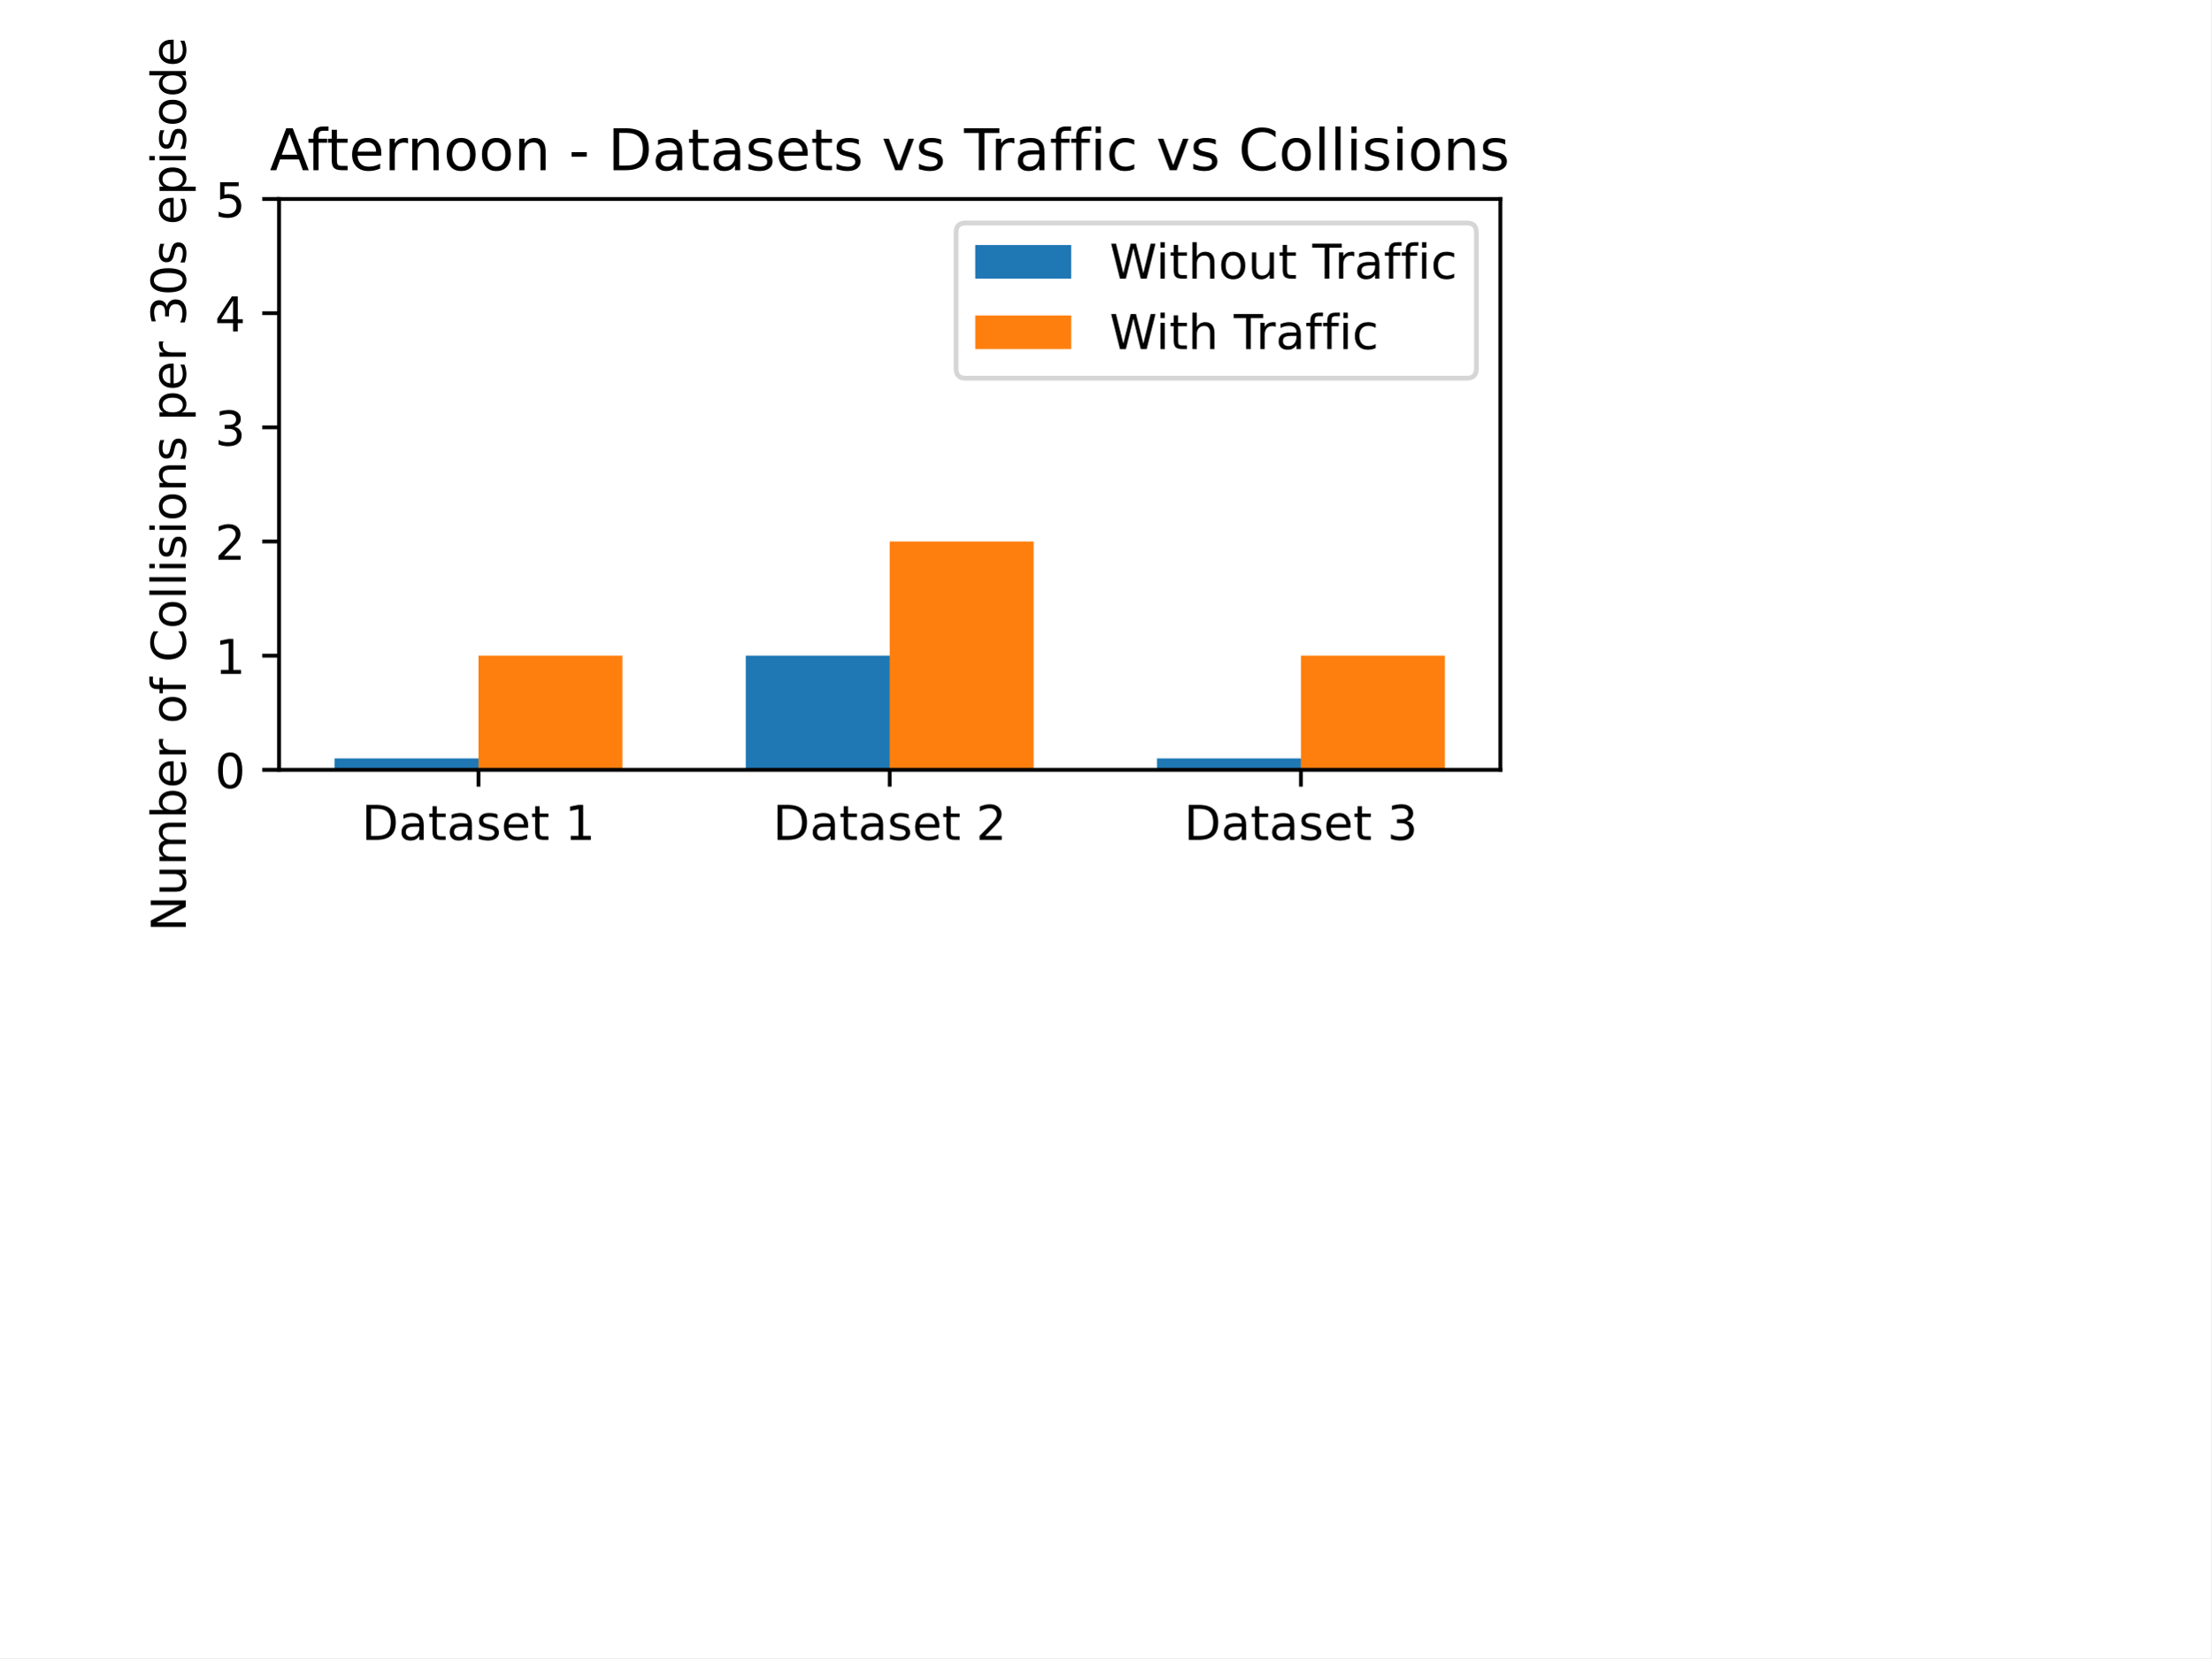
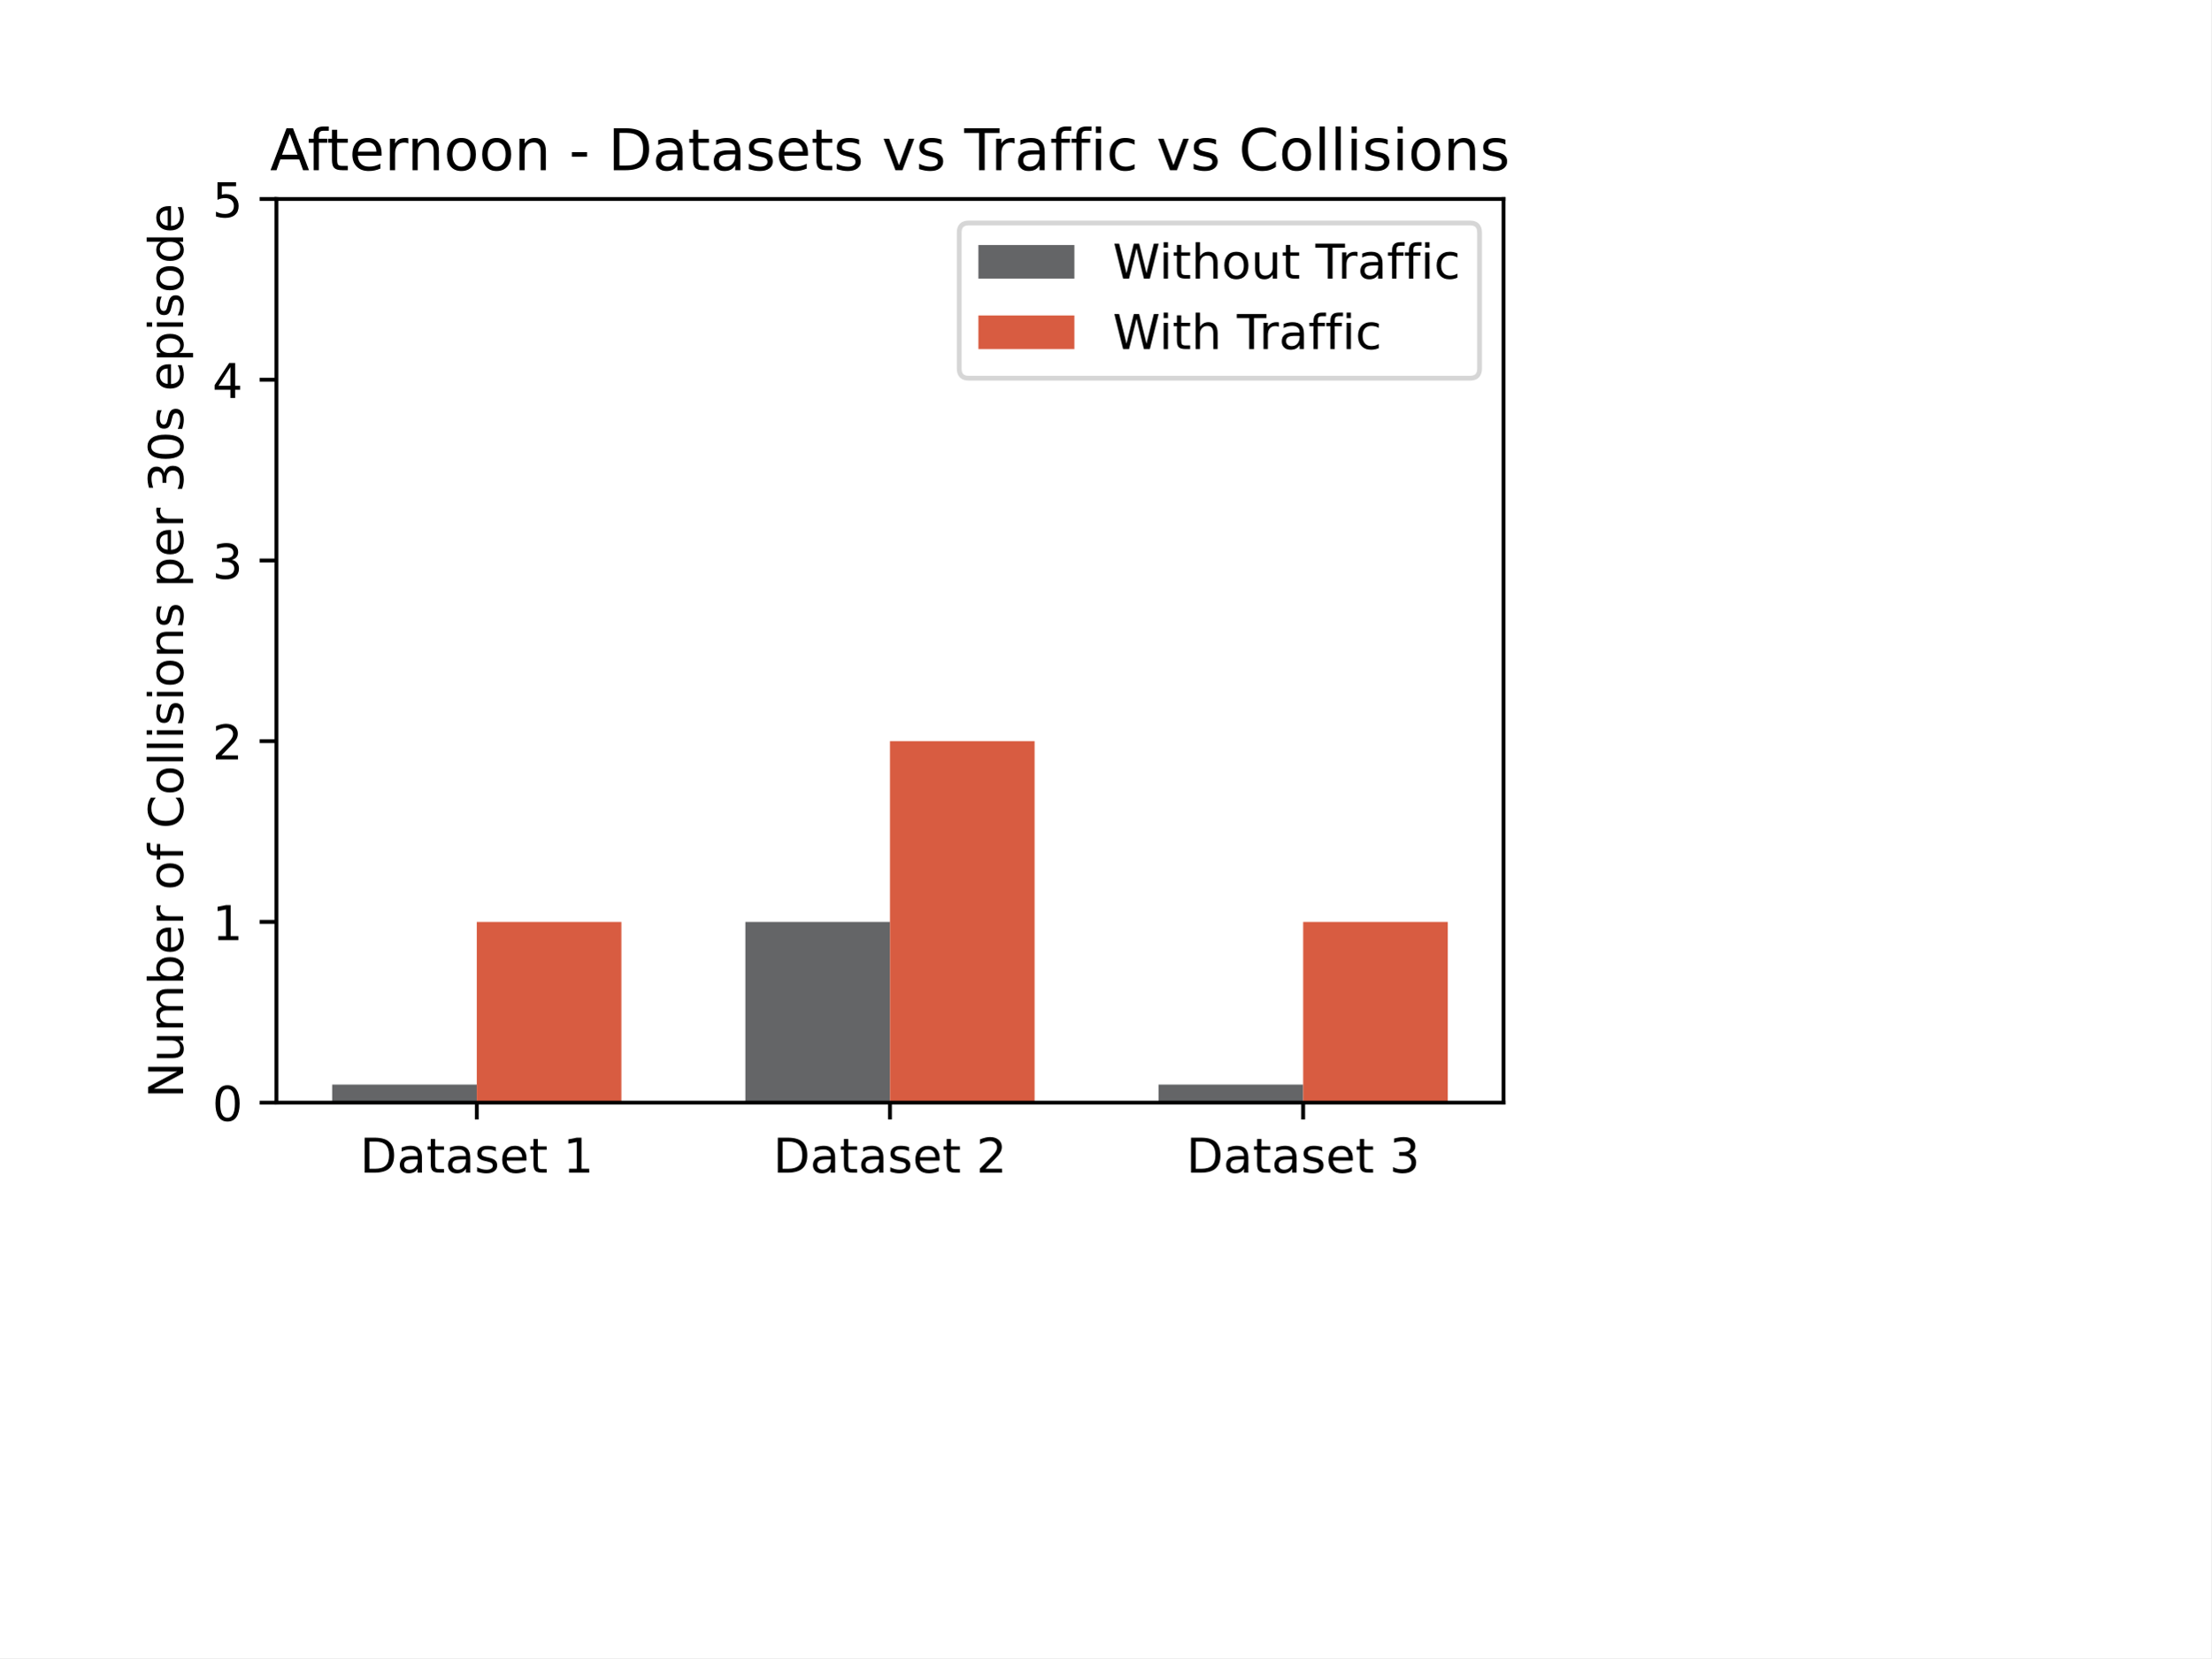
<svg xmlns="http://www.w3.org/2000/svg" xmlns:xlink="http://www.w3.org/1999/xlink" height="345.6pt" version="1.1" viewBox="0 0 460.8 345.6" width="460.8pt">
  <defs>
    <style type="text/css">
*{stroke-linecap:butt;stroke-linejoin:round;}
  </style>
  </defs>
  <g id="figure_1">
    <g id="patch_1">
      <path d="M 0 345.6  L 460.8 345.6  L 460.8 0  L 0 0  z " style="fill:#ffffff;" />
    </g>
    <g id="axes_1">
      <g id="patch_2">
-         <path d="M 58.149 160.457  L 312.686 160.457  L 312.686 41.472  L 58.149 41.472  z " style="fill:#ffffff;" />
+         <path d="M 57.6 229.824  L 313.344 229.824  L 313.344 41.472  L 57.6 41.472  z " style="fill:#ffffff;" />
      </g>
      <g id="patch_3">
-         <path clip-path="url(#p484c22f075)" d="M 69.718 160.457  L 99.714 160.457  L 99.714 158.077  L 69.718 158.077  z " style="fill:#1f77b4;" />
+         <path clip-path="url(#p18a39c33ed)" d="M 69.225 229.824  L 99.363 229.824  L 99.363 226.057  L 69.225 226.057  z " style="fill:#646567;" />
      </g>
      <g id="patch_4">
-         <path clip-path="url(#p484c22f075)" d="M 155.421 160.457  L 185.417 160.457  L 185.417 136.66  L 155.421 136.66  z " style="fill:#1f77b4;" />
+         <path clip-path="url(#p18a39c33ed)" d="M 155.334 229.824  L 185.472 229.824  L 185.472 192.154  L 155.334 192.154  z " style="fill:#646567;" />
      </g>
      <g id="patch_5">
-         <path clip-path="url(#p484c22f075)" d="M 241.124 160.457  L 271.12 160.457  L 271.12 158.077  L 241.124 158.077  z " style="fill:#1f77b4;" />
+         <path clip-path="url(#p18a39c33ed)" d="M 241.443 229.824  L 271.581 229.824  L 271.581 226.057  L 241.443 226.057  z " style="fill:#646567;" />
      </g>
      <g id="patch_6">
-         <path clip-path="url(#p484c22f075)" d="M 99.714 160.457  L 129.71 160.457  L 129.71 136.66  L 99.714 136.66  z " style="fill:#ff7f0e;" />
+         <path clip-path="url(#p18a39c33ed)" d="M 99.363 229.824  L 129.501 229.824  L 129.501 192.154  L 99.363 192.154  z " style="fill:#d85c41;" />
      </g>
      <g id="patch_7">
-         <path clip-path="url(#p484c22f075)" d="M 185.417 160.457  L 215.413 160.457  L 215.413 112.863  L 185.417 112.863  z " style="fill:#ff7f0e;" />
+         <path clip-path="url(#p18a39c33ed)" d="M 185.472 229.824  L 215.61 229.824  L 215.61 154.483  L 185.472 154.483  z " style="fill:#d85c41;" />
      </g>
      <g id="patch_8">
-         <path clip-path="url(#p484c22f075)" d="M 271.12 160.457  L 301.116 160.457  L 301.116 136.66  L 271.12 136.66  z " style="fill:#ff7f0e;" />
+         <path clip-path="url(#p18a39c33ed)" d="M 271.581 229.824  L 301.719 229.824  L 301.719 192.154  L 271.581 192.154  z " style="fill:#d85c41;" />
      </g>
      <g id="matplotlib.axis_1">
        <g id="xtick_1">
          <g id="line2d_1">
            <defs>
-               <path d="M 0 0  L 0 3.5  " id="md830dcfd66" style="stroke:#000000;stroke-width:0.8;" />
-             </defs>
-             <g>
-               <use style="stroke:#000000;stroke-width:0.8;" x="99.714" xlink:href="#md830dcfd66" y="160.457" />
+               <path d="M 0 0  L 0 3.5  " id="ma747440c29" style="stroke:#000000;stroke-width:0.8;" />
+             </defs>
+             <g>
+               <use style="stroke:#000000;stroke-width:0.8;" x="99.363" xlink:href="#ma747440c29" y="229.824" />
            </g>
          </g>
          <g id="text_1">
            <defs>
              <path d="M 19.672 64.797  L 19.672 8.109  L 31.594 8.109  Q 46.688 8.109 53.688 14.938  Q 60.688 21.781 60.688 36.531  Q 60.688 51.172 53.688 57.984  Q 46.688 64.797 31.594 64.797  z M 9.812 72.906  L 30.078 72.906  Q 51.266 72.906 61.172 64.094  Q 71.094 55.281 71.094 36.531  Q 71.094 17.672 61.125 8.828  Q 51.172 0 30.078 0  L 9.812 0  z " id="DejaVuSans-68" />
              <path d="M 34.281 27.484  Q 23.391 27.484 19.188 25  Q 14.984 22.516 14.984 16.5  Q 14.984 11.719 18.141 8.906  Q 21.297 6.109 26.703 6.109  Q 34.188 6.109 38.703 11.406  Q 43.219 16.703 43.219 25.484  L 43.219 27.484  z M 52.203 31.203  L 52.203 0  L 43.219 0  L 43.219 8.297  Q 40.141 3.328 35.547 0.953  Q 30.953 -1.422 24.312 -1.422  Q 15.922 -1.422 10.953 3.297  Q 6 8.016 6 15.922  Q 6 25.141 12.172 29.828  Q 18.359 34.516 30.609 34.516  L 43.219 34.516  L 43.219 35.406  Q 43.219 41.609 39.141 45  Q 35.062 48.391 27.688 48.391  Q 23 48.391 18.547 47.266  Q 14.109 46.141 10.016 43.891  L 10.016 52.203  Q 14.938 54.109 19.578 55.047  Q 24.219 56 28.609 56  Q 40.484 56 46.344 49.844  Q 52.203 43.703 52.203 31.203  z " id="DejaVuSans-97" />
              <path d="M 18.312 70.219  L 18.312 54.688  L 36.812 54.688  L 36.812 47.703  L 18.312 47.703  L 18.312 18.016  Q 18.312 11.328 20.141 9.422  Q 21.969 7.516 27.594 7.516  L 36.812 7.516  L 36.812 0  L 27.594 0  Q 17.188 0 13.234 3.875  Q 9.281 7.766 9.281 18.016  L 9.281 47.703  L 2.688 47.703  L 2.688 54.688  L 9.281 54.688  L 9.281 70.219  z " id="DejaVuSans-116" />
              <path d="M 44.281 53.078  L 44.281 44.578  Q 40.484 46.531 36.375 47.5  Q 32.281 48.484 27.875 48.484  Q 21.188 48.484 17.844 46.438  Q 14.5 44.391 14.5 40.281  Q 14.5 37.156 16.891 35.375  Q 19.281 33.594 26.516 31.984  L 29.594 31.297  Q 39.156 29.25 43.188 25.516  Q 47.219 21.781 47.219 15.094  Q 47.219 7.469 41.188 3.016  Q 35.156 -1.422 24.609 -1.422  Q 20.219 -1.422 15.453 -0.562  Q 10.688 0.297 5.422 2  L 5.422 11.281  Q 10.406 8.688 15.234 7.391  Q 20.062 6.109 24.812 6.109  Q 31.156 6.109 34.562 8.281  Q 37.984 10.453 37.984 14.406  Q 37.984 18.062 35.516 20.016  Q 33.062 21.969 24.703 23.781  L 21.578 24.516  Q 13.234 26.266 9.516 29.906  Q 5.812 33.547 5.812 39.891  Q 5.812 47.609 11.281 51.797  Q 16.75 56 26.812 56  Q 31.781 56 36.172 55.266  Q 40.578 54.547 44.281 53.078  z " id="DejaVuSans-115" />
              <path d="M 56.203 29.594  L 56.203 25.203  L 14.891 25.203  Q 15.484 15.922 20.484 11.062  Q 25.484 6.203 34.422 6.203  Q 39.594 6.203 44.453 7.469  Q 49.312 8.734 54.109 11.281  L 54.109 2.781  Q 49.266 0.734 44.188 -0.344  Q 39.109 -1.422 33.891 -1.422  Q 20.797 -1.422 13.156 6.188  Q 5.516 13.812 5.516 26.812  Q 5.516 40.234 12.766 48.109  Q 20.016 56 32.328 56  Q 43.359 56 49.781 48.891  Q 56.203 41.797 56.203 29.594  z M 47.219 32.234  Q 47.125 39.594 43.094 43.984  Q 39.062 48.391 32.422 48.391  Q 24.906 48.391 20.391 44.141  Q 15.875 39.891 15.188 32.172  z " id="DejaVuSans-101" />
              <path id="DejaVuSans-32" />
              <path d="M 12.406 8.297  L 28.516 8.297  L 28.516 63.922  L 10.984 60.406  L 10.984 69.391  L 28.422 72.906  L 38.281 72.906  L 38.281 8.297  L 54.391 8.297  L 54.391 0  L 12.406 0  z " id="DejaVuSans-49" />
            </defs>
-             <g transform="translate(75.3644 175.0556)scale(0.1 -0.1)">
+             <g transform="translate(75.01291 244.4224)scale(0.1 -0.1)">
              <use xlink:href="#DejaVuSans-68" />
              <use x="77.002" xlink:href="#DejaVuSans-97" />
              <use x="138.281" xlink:href="#DejaVuSans-116" />
              <use x="177.49" xlink:href="#DejaVuSans-97" />
              <use x="238.77" xlink:href="#DejaVuSans-115" />
              <use x="290.869" xlink:href="#DejaVuSans-101" />
              <use x="352.393" xlink:href="#DejaVuSans-116" />
              <use x="391.602" xlink:href="#DejaVuSans-32" />
              <use x="423.389" xlink:href="#DejaVuSans-49" />
            </g>
          </g>
        </g>
        <g id="xtick_2">
          <g id="line2d_2">
            <g>
-               <use style="stroke:#000000;stroke-width:0.8;" x="185.417" xlink:href="#md830dcfd66" y="160.457" />
+               <use style="stroke:#000000;stroke-width:0.8;" x="185.472" xlink:href="#ma747440c29" y="229.824" />
            </g>
          </g>
          <g id="text_2">
            <defs>
              <path d="M 19.188 8.297  L 53.609 8.297  L 53.609 0  L 7.328 0  L 7.328 8.297  Q 12.938 14.109 22.625 23.891  Q 32.328 33.688 34.812 36.531  Q 39.547 41.844 41.422 45.531  Q 43.312 49.219 43.312 52.781  Q 43.312 58.594 39.234 62.25  Q 35.156 65.922 28.609 65.922  Q 23.969 65.922 18.812 64.312  Q 13.672 62.703 7.812 59.422  L 7.812 69.391  Q 13.766 71.781 18.938 73  Q 24.125 74.219 28.422 74.219  Q 39.75 74.219 46.484 68.547  Q 53.219 62.891 53.219 53.422  Q 53.219 48.922 51.531 44.891  Q 49.859 40.875 45.406 35.406  Q 44.188 33.984 37.641 27.219  Q 31.109 20.453 19.188 8.297  z " id="DejaVuSans-50" />
            </defs>
-             <g transform="translate(161.0671 175.0556)scale(0.1 -0.1)">
+             <g transform="translate(161.122 244.4224)scale(0.1 -0.1)">
              <use xlink:href="#DejaVuSans-68" />
              <use x="77.002" xlink:href="#DejaVuSans-97" />
              <use x="138.281" xlink:href="#DejaVuSans-116" />
              <use x="177.49" xlink:href="#DejaVuSans-97" />
              <use x="238.77" xlink:href="#DejaVuSans-115" />
              <use x="290.869" xlink:href="#DejaVuSans-101" />
              <use x="352.393" xlink:href="#DejaVuSans-116" />
              <use x="391.602" xlink:href="#DejaVuSans-32" />
              <use x="423.389" xlink:href="#DejaVuSans-50" />
            </g>
          </g>
        </g>
        <g id="xtick_3">
          <g id="line2d_3">
            <g>
-               <use style="stroke:#000000;stroke-width:0.8;" x="271.12" xlink:href="#md830dcfd66" y="160.457" />
+               <use style="stroke:#000000;stroke-width:0.8;" x="271.581" xlink:href="#ma747440c29" y="229.824" />
            </g>
          </g>
          <g id="text_3">
            <defs>
              <path d="M 40.578 39.312  Q 47.656 37.797 51.625 33  Q 55.609 28.219 55.609 21.188  Q 55.609 10.406 48.188 4.484  Q 40.766 -1.422 27.094 -1.422  Q 22.516 -1.422 17.656 -0.516  Q 12.797 0.391 7.625 2.203  L 7.625 11.719  Q 11.719 9.328 16.594 8.109  Q 21.484 6.891 26.812 6.891  Q 36.078 6.891 40.938 10.547  Q 45.797 14.203 45.797 21.188  Q 45.797 27.641 41.281 31.266  Q 36.766 34.906 28.719 34.906  L 20.219 34.906  L 20.219 43.016  L 29.109 43.016  Q 36.375 43.016 40.234 45.922  Q 44.094 48.828 44.094 54.297  Q 44.094 59.906 40.109 62.906  Q 36.141 65.922 28.719 65.922  Q 24.656 65.922 20.016 65.031  Q 15.375 64.156 9.812 62.312  L 9.812 71.094  Q 15.438 72.656 20.344 73.438  Q 25.25 74.219 29.594 74.219  Q 40.828 74.219 47.359 69.109  Q 53.906 64.016 53.906 55.328  Q 53.906 49.266 50.438 45.094  Q 46.969 40.922 40.578 39.312  z " id="DejaVuSans-51" />
            </defs>
-             <g transform="translate(246.7699 175.0556)scale(0.1 -0.1)">
+             <g transform="translate(247.2311 244.4224)scale(0.1 -0.1)">
              <use xlink:href="#DejaVuSans-68" />
              <use x="77.002" xlink:href="#DejaVuSans-97" />
              <use x="138.281" xlink:href="#DejaVuSans-116" />
              <use x="177.49" xlink:href="#DejaVuSans-97" />
              <use x="238.77" xlink:href="#DejaVuSans-115" />
              <use x="290.869" xlink:href="#DejaVuSans-101" />
              <use x="352.393" xlink:href="#DejaVuSans-116" />
              <use x="391.602" xlink:href="#DejaVuSans-32" />
              <use x="423.389" xlink:href="#DejaVuSans-51" />
            </g>
          </g>
        </g>
      </g>
      <g id="matplotlib.axis_2">
        <g id="ytick_1">
          <g id="line2d_4">
            <defs>
-               <path d="M 0 0  L -3.5 0  " id="mee7a40b514" style="stroke:#000000;stroke-width:0.8;" />
-             </defs>
-             <g>
-               <use style="stroke:#000000;stroke-width:0.8;" x="58.149" xlink:href="#mee7a40b514" y="160.457" />
+               <path d="M 0 0  L -3.5 0  " id="mdde07f1027" style="stroke:#000000;stroke-width:0.8;" />
+             </defs>
+             <g>
+               <use style="stroke:#000000;stroke-width:0.8;" x="57.6" xlink:href="#mdde07f1027" y="229.824" />
            </g>
          </g>
          <g id="text_4">
            <defs>
              <path d="M 31.781 66.406  Q 24.172 66.406 20.328 58.906  Q 16.5 51.422 16.5 36.375  Q 16.5 21.391 20.328 13.891  Q 24.172 6.391 31.781 6.391  Q 39.453 6.391 43.281 13.891  Q 47.125 21.391 47.125 36.375  Q 47.125 51.422 43.281 58.906  Q 39.453 66.406 31.781 66.406  z M 31.781 74.219  Q 44.047 74.219 50.516 64.516  Q 56.984 54.828 56.984 36.375  Q 56.984 17.969 50.516 8.266  Q 44.047 -1.422 31.781 -1.422  Q 19.531 -1.422 13.062 8.266  Q 6.594 17.969 6.594 36.375  Q 6.594 54.828 13.062 64.516  Q 19.531 74.219 31.781 74.219  z " id="DejaVuSans-48" />
            </defs>
-             <g transform="translate(44.78607 164.2564)scale(0.1 -0.1)">
+             <g transform="translate(44.2375 233.6232)scale(0.1 -0.1)">
              <use xlink:href="#DejaVuSans-48" />
            </g>
          </g>
        </g>
        <g id="ytick_2">
          <g id="line2d_5">
            <g>
-               <use style="stroke:#000000;stroke-width:0.8;" x="58.149" xlink:href="#mee7a40b514" y="136.66" />
+               <use style="stroke:#000000;stroke-width:0.8;" x="57.6" xlink:href="#mdde07f1027" y="192.154" />
            </g>
          </g>
          <g id="text_5">
-             <g transform="translate(44.78607 140.4593)scale(0.1 -0.1)">
+             <g transform="translate(44.2375 195.9528)scale(0.1 -0.1)">
              <use xlink:href="#DejaVuSans-49" />
            </g>
          </g>
        </g>
        <g id="ytick_3">
          <g id="line2d_6">
            <g>
-               <use style="stroke:#000000;stroke-width:0.8;" x="58.149" xlink:href="#mee7a40b514" y="112.863" />
+               <use style="stroke:#000000;stroke-width:0.8;" x="57.6" xlink:href="#mdde07f1027" y="154.483" />
            </g>
          </g>
          <g id="text_6">
-             <g transform="translate(44.78607 116.6623)scale(0.1 -0.1)">
+             <g transform="translate(44.2375 158.2824)scale(0.1 -0.1)">
              <use xlink:href="#DejaVuSans-50" />
            </g>
          </g>
        </g>
        <g id="ytick_4">
          <g id="line2d_7">
            <g>
-               <use style="stroke:#000000;stroke-width:0.8;" x="58.149" xlink:href="#mee7a40b514" y="89.066" />
+               <use style="stroke:#000000;stroke-width:0.8;" x="57.6" xlink:href="#mdde07f1027" y="116.813" />
            </g>
          </g>
          <g id="text_7">
-             <g transform="translate(44.78607 92.86528)scale(0.1 -0.1)">
+             <g transform="translate(44.2375 120.612)scale(0.1 -0.1)">
              <use xlink:href="#DejaVuSans-51" />
            </g>
          </g>
        </g>
        <g id="ytick_5">
          <g id="line2d_8">
            <g>
-               <use style="stroke:#000000;stroke-width:0.8;" x="58.149" xlink:href="#mee7a40b514" y="65.269" />
+               <use style="stroke:#000000;stroke-width:0.8;" x="57.6" xlink:href="#mdde07f1027" y="79.142" />
            </g>
          </g>
          <g id="text_8">
            <defs>
              <path d="M 37.797 64.312  L 12.891 25.391  L 37.797 25.391  z M 35.203 72.906  L 47.609 72.906  L 47.609 25.391  L 58.016 25.391  L 58.016 17.188  L 47.609 17.188  L 47.609 0  L 37.797 0  L 37.797 17.188  L 4.891 17.188  L 4.891 26.703  z " id="DejaVuSans-52" />
            </defs>
-             <g transform="translate(44.78607 69.06825)scale(0.1 -0.1)">
+             <g transform="translate(44.2375 82.94162)scale(0.1 -0.1)">
              <use xlink:href="#DejaVuSans-52" />
            </g>
          </g>
        </g>
        <g id="ytick_6">
          <g id="line2d_9">
            <g>
-               <use style="stroke:#000000;stroke-width:0.8;" x="58.149" xlink:href="#mee7a40b514" y="41.472" />
+               <use style="stroke:#000000;stroke-width:0.8;" x="57.6" xlink:href="#mdde07f1027" y="41.472" />
            </g>
          </g>
          <g id="text_9">
            <defs>
              <path d="M 10.797 72.906  L 49.516 72.906  L 49.516 64.594  L 19.828 64.594  L 19.828 46.734  Q 21.969 47.469 24.109 47.828  Q 26.266 48.188 28.422 48.188  Q 40.625 48.188 47.75 41.5  Q 54.891 34.812 54.891 23.391  Q 54.891 11.625 47.562 5.094  Q 40.234 -1.422 26.906 -1.422  Q 22.312 -1.422 17.547 -0.641  Q 12.797 0.141 7.719 1.703  L 7.719 11.625  Q 12.109 9.234 16.797 8.062  Q 21.484 6.891 26.703 6.891  Q 35.156 6.891 40.078 11.328  Q 45.016 15.766 45.016 23.391  Q 45.016 31 40.078 35.438  Q 35.156 39.891 26.703 39.891  Q 22.75 39.891 18.812 39.016  Q 14.891 38.141 10.797 36.281  z " id="DejaVuSans-53" />
            </defs>
-             <g transform="translate(44.78607 45.27122)scale(0.1 -0.1)">
+             <g transform="translate(44.2375 45.27122)scale(0.1 -0.1)">
              <use xlink:href="#DejaVuSans-53" />
            </g>
          </g>
        </g>
        <g id="text_10">
          <defs>
            <path d="M 9.812 72.906  L 23.094 72.906  L 55.422 11.922  L 55.422 72.906  L 64.984 72.906  L 64.984 0  L 51.703 0  L 19.391 60.984  L 19.391 0  L 9.812 0  z " id="DejaVuSans-78" />
            <path d="M 8.5 21.578  L 8.5 54.688  L 17.484 54.688  L 17.484 21.922  Q 17.484 14.156 20.5 10.266  Q 23.531 6.391 29.594 6.391  Q 36.859 6.391 41.078 11.031  Q 45.312 15.672 45.312 23.688  L 45.312 54.688  L 54.297 54.688  L 54.297 0  L 45.312 0  L 45.312 8.406  Q 42.047 3.422 37.719 1  Q 33.406 -1.422 27.688 -1.422  Q 18.266 -1.422 13.375 4.438  Q 8.5 10.297 8.5 21.578  z M 31.109 56  z " id="DejaVuSans-117" />
            <path d="M 52 44.188  Q 55.375 50.25 60.062 53.125  Q 64.75 56 71.094 56  Q 79.641 56 84.281 50.016  Q 88.922 44.047 88.922 33.016  L 88.922 0  L 79.891 0  L 79.891 32.719  Q 79.891 40.578 77.094 44.375  Q 74.312 48.188 68.609 48.188  Q 61.625 48.188 57.562 43.547  Q 53.516 38.922 53.516 30.906  L 53.516 0  L 44.484 0  L 44.484 32.719  Q 44.484 40.625 41.703 44.406  Q 38.922 48.188 33.109 48.188  Q 26.219 48.188 22.156 43.531  Q 18.109 38.875 18.109 30.906  L 18.109 0  L 9.078 0  L 9.078 54.688  L 18.109 54.688  L 18.109 46.188  Q 21.188 51.219 25.484 53.609  Q 29.781 56 35.688 56  Q 41.656 56 45.828 52.969  Q 50 49.953 52 44.188  z " id="DejaVuSans-109" />
            <path d="M 48.688 27.297  Q 48.688 37.203 44.609 42.844  Q 40.531 48.484 33.406 48.484  Q 26.266 48.484 22.188 42.844  Q 18.109 37.203 18.109 27.297  Q 18.109 17.391 22.188 11.75  Q 26.266 6.109 33.406 6.109  Q 40.531 6.109 44.609 11.75  Q 48.688 17.391 48.688 27.297  z M 18.109 46.391  Q 20.953 51.266 25.266 53.625  Q 29.594 56 35.594 56  Q 45.562 56 51.781 48.094  Q 58.016 40.188 58.016 27.297  Q 58.016 14.406 51.781 6.484  Q 45.562 -1.422 35.594 -1.422  Q 29.594 -1.422 25.266 0.953  Q 20.953 3.328 18.109 8.203  L 18.109 0  L 9.078 0  L 9.078 75.984  L 18.109 75.984  z " id="DejaVuSans-98" />
            <path d="M 41.109 46.297  Q 39.594 47.172 37.812 47.578  Q 36.031 48 33.891 48  Q 26.266 48 22.188 43.047  Q 18.109 38.094 18.109 28.812  L 18.109 0  L 9.078 0  L 9.078 54.688  L 18.109 54.688  L 18.109 46.188  Q 20.953 51.172 25.484 53.578  Q 30.031 56 36.531 56  Q 37.453 56 38.578 55.875  Q 39.703 55.766 41.062 55.516  z " id="DejaVuSans-114" />
            <path d="M 30.609 48.391  Q 23.391 48.391 19.188 42.75  Q 14.984 37.109 14.984 27.297  Q 14.984 17.484 19.156 11.844  Q 23.344 6.203 30.609 6.203  Q 37.797 6.203 41.984 11.859  Q 46.188 17.531 46.188 27.297  Q 46.188 37.016 41.984 42.703  Q 37.797 48.391 30.609 48.391  z M 30.609 56  Q 42.328 56 49.016 48.375  Q 55.719 40.766 55.719 27.297  Q 55.719 13.875 49.016 6.219  Q 42.328 -1.422 30.609 -1.422  Q 18.844 -1.422 12.172 6.219  Q 5.516 13.875 5.516 27.297  Q 5.516 40.766 12.172 48.375  Q 18.844 56 30.609 56  z " id="DejaVuSans-111" />
            <path d="M 37.109 75.984  L 37.109 68.5  L 28.516 68.5  Q 23.688 68.5 21.797 66.547  Q 19.922 64.594 19.922 59.516  L 19.922 54.688  L 34.719 54.688  L 34.719 47.703  L 19.922 47.703  L 19.922 0  L 10.891 0  L 10.891 47.703  L 2.297 47.703  L 2.297 54.688  L 10.891 54.688  L 10.891 58.5  Q 10.891 67.625 15.141 71.797  Q 19.391 75.984 28.609 75.984  z " id="DejaVuSans-102" />
            <path d="M 64.406 67.281  L 64.406 56.891  Q 59.422 61.531 53.781 63.812  Q 48.141 66.109 41.797 66.109  Q 29.297 66.109 22.656 58.469  Q 16.016 50.828 16.016 36.375  Q 16.016 21.969 22.656 14.328  Q 29.297 6.688 41.797 6.688  Q 48.141 6.688 53.781 8.984  Q 59.422 11.281 64.406 15.922  L 64.406 5.609  Q 59.234 2.094 53.438 0.328  Q 47.656 -1.422 41.219 -1.422  Q 24.656 -1.422 15.125 8.703  Q 5.609 18.844 5.609 36.375  Q 5.609 53.953 15.125 64.078  Q 24.656 74.219 41.219 74.219  Q 47.75 74.219 53.531 72.484  Q 59.328 70.75 64.406 67.281  z " id="DejaVuSans-67" />
            <path d="M 9.422 75.984  L 18.406 75.984  L 18.406 0  L 9.422 0  z " id="DejaVuSans-108" />
            <path d="M 9.422 54.688  L 18.406 54.688  L 18.406 0  L 9.422 0  z M 9.422 75.984  L 18.406 75.984  L 18.406 64.594  L 9.422 64.594  z " id="DejaVuSans-105" />
            <path d="M 54.891 33.016  L 54.891 0  L 45.906 0  L 45.906 32.719  Q 45.906 40.484 42.875 44.328  Q 39.844 48.188 33.797 48.188  Q 26.516 48.188 22.312 43.547  Q 18.109 38.922 18.109 30.906  L 18.109 0  L 9.078 0  L 9.078 54.688  L 18.109 54.688  L 18.109 46.188  Q 21.344 51.125 25.703 53.562  Q 30.078 56 35.797 56  Q 45.219 56 50.047 50.172  Q 54.891 44.344 54.891 33.016  z " id="DejaVuSans-110" />
            <path d="M 18.109 8.203  L 18.109 -20.797  L 9.078 -20.797  L 9.078 54.688  L 18.109 54.688  L 18.109 46.391  Q 20.953 51.266 25.266 53.625  Q 29.594 56 35.594 56  Q 45.562 56 51.781 48.094  Q 58.016 40.188 58.016 27.297  Q 58.016 14.406 51.781 6.484  Q 45.562 -1.422 35.594 -1.422  Q 29.594 -1.422 25.266 0.953  Q 20.953 3.328 18.109 8.203  z M 48.688 27.297  Q 48.688 37.203 44.609 42.844  Q 40.531 48.484 33.406 48.484  Q 26.266 48.484 22.188 42.844  Q 18.109 37.203 18.109 27.297  Q 18.109 17.391 22.188 11.75  Q 26.266 6.109 33.406 6.109  Q 40.531 6.109 44.609 11.75  Q 48.688 17.391 48.688 27.297  z " id="DejaVuSans-112" />
            <path d="M 45.406 46.391  L 45.406 75.984  L 54.391 75.984  L 54.391 0  L 45.406 0  L 45.406 8.203  Q 42.578 3.328 38.25 0.953  Q 33.938 -1.422 27.875 -1.422  Q 17.969 -1.422 11.734 6.484  Q 5.516 14.406 5.516 27.297  Q 5.516 40.188 11.734 48.094  Q 17.969 56 27.875 56  Q 33.938 56 38.25 53.625  Q 42.578 51.266 45.406 46.391  z M 14.797 27.297  Q 14.797 17.391 18.875 11.75  Q 22.953 6.109 30.078 6.109  Q 37.203 6.109 41.297 11.75  Q 45.406 17.391 45.406 27.297  Q 45.406 37.203 41.297 42.844  Q 37.203 48.484 30.078 48.484  Q 22.953 48.484 18.875 42.844  Q 14.797 37.203 14.797 27.297  z " id="DejaVuSans-100" />
          </defs>
-           <g transform="translate(38.70638 194.188)rotate(-90)scale(0.1 -0.1)">
+           <g transform="translate(38.15781 228.8714)rotate(-90)scale(0.1 -0.1)">
            <use xlink:href="#DejaVuSans-78" />
            <use x="74.805" xlink:href="#DejaVuSans-117" />
            <use x="138.184" xlink:href="#DejaVuSans-109" />
            <use x="235.596" xlink:href="#DejaVuSans-98" />
            <use x="299.072" xlink:href="#DejaVuSans-101" />
            <use x="360.596" xlink:href="#DejaVuSans-114" />
            <use x="401.709" xlink:href="#DejaVuSans-32" />
            <use x="433.496" xlink:href="#DejaVuSans-111" />
            <use x="494.678" xlink:href="#DejaVuSans-102" />
            <use x="529.883" xlink:href="#DejaVuSans-32" />
            <use x="561.67" xlink:href="#DejaVuSans-67" />
            <use x="631.494" xlink:href="#DejaVuSans-111" />
            <use x="692.676" xlink:href="#DejaVuSans-108" />
            <use x="720.459" xlink:href="#DejaVuSans-108" />
            <use x="748.242" xlink:href="#DejaVuSans-105" />
            <use x="776.025" xlink:href="#DejaVuSans-115" />
            <use x="828.125" xlink:href="#DejaVuSans-105" />
            <use x="855.908" xlink:href="#DejaVuSans-111" />
            <use x="917.09" xlink:href="#DejaVuSans-110" />
            <use x="980.469" xlink:href="#DejaVuSans-115" />
            <use x="1032.568" xlink:href="#DejaVuSans-32" />
            <use x="1064.355" xlink:href="#DejaVuSans-112" />
            <use x="1127.832" xlink:href="#DejaVuSans-101" />
            <use x="1189.355" xlink:href="#DejaVuSans-114" />
            <use x="1230.469" xlink:href="#DejaVuSans-32" />
            <use x="1262.256" xlink:href="#DejaVuSans-51" />
            <use x="1325.879" xlink:href="#DejaVuSans-48" />
            <use x="1389.502" xlink:href="#DejaVuSans-115" />
            <use x="1441.602" xlink:href="#DejaVuSans-32" />
            <use x="1473.389" xlink:href="#DejaVuSans-101" />
            <use x="1534.912" xlink:href="#DejaVuSans-112" />
            <use x="1598.389" xlink:href="#DejaVuSans-105" />
            <use x="1626.172" xlink:href="#DejaVuSans-115" />
            <use x="1678.271" xlink:href="#DejaVuSans-111" />
            <use x="1739.453" xlink:href="#DejaVuSans-100" />
            <use x="1802.93" xlink:href="#DejaVuSans-101" />
          </g>
        </g>
      </g>
      <g id="patch_9">
-         <path d="M 58.149 160.457  L 58.149 41.472  " style="fill:none;stroke:#000000;stroke-linecap:square;stroke-linejoin:miter;stroke-width:0.8;" />
+         <path d="M 57.6 229.824  L 57.6 41.472  " style="fill:none;stroke:#000000;stroke-linecap:square;stroke-linejoin:miter;stroke-width:0.8;" />
      </g>
      <g id="patch_10">
-         <path d="M 312.686 160.457  L 312.686 41.472  " style="fill:none;stroke:#000000;stroke-linecap:square;stroke-linejoin:miter;stroke-width:0.8;" />
+         <path d="M 313.344 229.824  L 313.344 41.472  " style="fill:none;stroke:#000000;stroke-linecap:square;stroke-linejoin:miter;stroke-width:0.8;" />
      </g>
      <g id="patch_11">
-         <path d="M 58.149 160.457  L 312.686 160.457  " style="fill:none;stroke:#000000;stroke-linecap:square;stroke-linejoin:miter;stroke-width:0.8;" />
+         <path d="M 57.6 229.824  L 313.344 229.824  " style="fill:none;stroke:#000000;stroke-linecap:square;stroke-linejoin:miter;stroke-width:0.8;" />
      </g>
      <g id="patch_12">
-         <path d="M 58.149 41.472  L 312.686 41.472  " style="fill:none;stroke:#000000;stroke-linecap:square;stroke-linejoin:miter;stroke-width:0.8;" />
+         <path d="M 57.6 41.472  L 313.344 41.472  " style="fill:none;stroke:#000000;stroke-linecap:square;stroke-linejoin:miter;stroke-width:0.8;" />
      </g>
      <g id="text_11">
        <defs>
          <path d="M 34.188 63.188  L 20.797 26.906  L 47.609 26.906  z M 28.609 72.906  L 39.797 72.906  L 67.578 0  L 57.328 0  L 50.688 18.703  L 17.828 18.703  L 11.188 0  L 0.781 0  z " id="DejaVuSans-65" />
          <path d="M 4.891 31.391  L 31.203 31.391  L 31.203 23.391  L 4.891 23.391  z " id="DejaVuSans-45" />
          <path d="M 2.984 54.688  L 12.5 54.688  L 29.594 8.797  L 46.688 54.688  L 56.203 54.688  L 35.688 0  L 23.484 0  z " id="DejaVuSans-118" />
          <path d="M -0.297 72.906  L 61.375 72.906  L 61.375 64.594  L 35.5 64.594  L 35.5 0  L 25.594 0  L 25.594 64.594  L -0.297 64.594  z " id="DejaVuSans-84" />
          <path d="M 48.781 52.594  L 48.781 44.188  Q 44.969 46.297 41.141 47.344  Q 37.312 48.391 33.406 48.391  Q 24.656 48.391 19.812 42.844  Q 14.984 37.312 14.984 27.297  Q 14.984 17.281 19.812 11.734  Q 24.656 6.203 33.406 6.203  Q 37.312 6.203 41.141 7.25  Q 44.969 8.297 48.781 10.406  L 48.781 2.094  Q 45.016 0.344 40.984 -0.531  Q 36.969 -1.422 32.422 -1.422  Q 20.062 -1.422 12.781 6.344  Q 5.516 14.109 5.516 27.297  Q 5.516 40.672 12.859 48.328  Q 20.219 56 33.016 56  Q 37.156 56 41.109 55.141  Q 45.062 54.297 48.781 52.594  z " id="DejaVuSans-99" />
        </defs>
-         <g transform="translate(56.22214 35.472)scale(0.12 -0.12)">
+         <g transform="translate(56.277 35.472)scale(0.12 -0.12)">
          <use xlink:href="#DejaVuSans-65" />
          <use x="64.783" xlink:href="#DejaVuSans-102" />
          <use x="98.238" xlink:href="#DejaVuSans-116" />
          <use x="137.447" xlink:href="#DejaVuSans-101" />
          <use x="198.971" xlink:href="#DejaVuSans-114" />
          <use x="238.334" xlink:href="#DejaVuSans-110" />
          <use x="301.713" xlink:href="#DejaVuSans-111" />
          <use x="362.895" xlink:href="#DejaVuSans-111" />
          <use x="424.076" xlink:href="#DejaVuSans-110" />
          <use x="487.455" xlink:href="#DejaVuSans-32" />
          <use x="519.242" xlink:href="#DejaVuSans-45" />
          <use x="555.326" xlink:href="#DejaVuSans-32" />
          <use x="587.113" xlink:href="#DejaVuSans-68" />
          <use x="664.115" xlink:href="#DejaVuSans-97" />
          <use x="725.395" xlink:href="#DejaVuSans-116" />
          <use x="764.604" xlink:href="#DejaVuSans-97" />
          <use x="825.883" xlink:href="#DejaVuSans-115" />
          <use x="877.982" xlink:href="#DejaVuSans-101" />
          <use x="939.506" xlink:href="#DejaVuSans-116" />
          <use x="978.715" xlink:href="#DejaVuSans-115" />
          <use x="1030.814" xlink:href="#DejaVuSans-32" />
          <use x="1062.602" xlink:href="#DejaVuSans-118" />
          <use x="1121.781" xlink:href="#DejaVuSans-115" />
          <use x="1173.881" xlink:href="#DejaVuSans-32" />
          <use x="1205.668" xlink:href="#DejaVuSans-84" />
          <use x="1252.002" xlink:href="#DejaVuSans-114" />
          <use x="1293.115" xlink:href="#DejaVuSans-97" />
          <use x="1354.395" xlink:href="#DejaVuSans-102" />
          <use x="1389.6" xlink:href="#DejaVuSans-102" />
          <use x="1424.805" xlink:href="#DejaVuSans-105" />
          <use x="1452.588" xlink:href="#DejaVuSans-99" />
          <use x="1507.568" xlink:href="#DejaVuSans-32" />
          <use x="1539.355" xlink:href="#DejaVuSans-118" />
          <use x="1598.535" xlink:href="#DejaVuSans-115" />
          <use x="1650.635" xlink:href="#DejaVuSans-32" />
          <use x="1682.422" xlink:href="#DejaVuSans-67" />
          <use x="1752.246" xlink:href="#DejaVuSans-111" />
          <use x="1813.428" xlink:href="#DejaVuSans-108" />
          <use x="1841.211" xlink:href="#DejaVuSans-108" />
          <use x="1868.994" xlink:href="#DejaVuSans-105" />
          <use x="1896.777" xlink:href="#DejaVuSans-115" />
          <use x="1948.877" xlink:href="#DejaVuSans-105" />
          <use x="1976.66" xlink:href="#DejaVuSans-111" />
          <use x="2037.842" xlink:href="#DejaVuSans-110" />
          <use x="2101.221" xlink:href="#DejaVuSans-115" />
        </g>
      </g>
      <g id="legend_1">
        <g id="patch_13">
-           <path d="M 201.244 78.828  L 305.686 78.828  Q 307.686 78.828 307.686 76.828  L 307.686 48.472  Q 307.686 46.472 305.686 46.472  L 201.244 46.472  Q 199.244 46.472 199.244 48.472  L 199.244 76.828  Q 199.244 78.828 201.244 78.828  z " style="fill:#ffffff;opacity:0.8;stroke:#cccccc;stroke-linejoin:miter;" />
+           <path d="M 201.902 78.828  L 306.344 78.828  Q 308.344 78.828 308.344 76.828  L 308.344 48.472  Q 308.344 46.472 306.344 46.472  L 201.902 46.472  Q 199.902 46.472 199.902 48.472  L 199.902 76.828  Q 199.902 78.828 201.902 78.828  z " style="fill:#ffffff;opacity:0.8;stroke:#cccccc;stroke-linejoin:miter;" />
        </g>
        <g id="patch_14">
-           <path d="M 203.244 58.07  L 223.244 58.07  L 223.244 51.07  L 203.244 51.07  z " style="fill:#1f77b4;" />
+           <path d="M 203.902 58.07  L 223.902 58.07  L 223.902 51.07  L 203.902 51.07  z " style="fill:#646567;" />
        </g>
        <g id="text_12">
          <defs>
            <path d="M 3.328 72.906  L 13.281 72.906  L 28.609 11.281  L 43.891 72.906  L 54.984 72.906  L 70.312 11.281  L 85.594 72.906  L 95.609 72.906  L 77.297 0  L 64.891 0  L 49.516 63.281  L 33.984 0  L 21.578 0  z " id="DejaVuSans-87" />
            <path d="M 54.891 33.016  L 54.891 0  L 45.906 0  L 45.906 32.719  Q 45.906 40.484 42.875 44.328  Q 39.844 48.188 33.797 48.188  Q 26.516 48.188 22.312 43.547  Q 18.109 38.922 18.109 30.906  L 18.109 0  L 9.078 0  L 9.078 75.984  L 18.109 75.984  L 18.109 46.188  Q 21.344 51.125 25.703 53.562  Q 30.078 56 35.797 56  Q 45.219 56 50.047 50.172  Q 54.891 44.344 54.891 33.016  z " id="DejaVuSans-104" />
          </defs>
-           <g transform="translate(231.2435 58.07044)scale(0.1 -0.1)">
+           <g transform="translate(231.9018 58.07044)scale(0.1 -0.1)">
            <use xlink:href="#DejaVuSans-87" />
            <use x="96.627" xlink:href="#DejaVuSans-105" />
            <use x="124.41" xlink:href="#DejaVuSans-116" />
            <use x="163.619" xlink:href="#DejaVuSans-104" />
            <use x="226.998" xlink:href="#DejaVuSans-111" />
            <use x="288.18" xlink:href="#DejaVuSans-117" />
            <use x="351.559" xlink:href="#DejaVuSans-116" />
            <use x="390.768" xlink:href="#DejaVuSans-32" />
            <use x="422.555" xlink:href="#DejaVuSans-84" />
            <use x="468.889" xlink:href="#DejaVuSans-114" />
            <use x="510.002" xlink:href="#DejaVuSans-97" />
            <use x="571.281" xlink:href="#DejaVuSans-102" />
            <use x="606.486" xlink:href="#DejaVuSans-102" />
            <use x="641.691" xlink:href="#DejaVuSans-105" />
            <use x="669.475" xlink:href="#DejaVuSans-99" />
          </g>
        </g>
        <g id="patch_15">
-           <path d="M 203.244 72.749  L 223.244 72.749  L 223.244 65.749  L 203.244 65.749  z " style="fill:#ff7f0e;" />
+           <path d="M 203.902 72.749  L 223.902 72.749  L 223.902 65.749  L 203.902 65.749  z " style="fill:#d85c41;" />
        </g>
        <g id="text_13">
-           <g transform="translate(231.2435 72.74856)scale(0.1 -0.1)">
+           <g transform="translate(231.9018 72.74856)scale(0.1 -0.1)">
            <use xlink:href="#DejaVuSans-87" />
            <use x="96.627" xlink:href="#DejaVuSans-105" />
            <use x="124.41" xlink:href="#DejaVuSans-116" />
            <use x="163.619" xlink:href="#DejaVuSans-104" />
            <use x="226.998" xlink:href="#DejaVuSans-32" />
            <use x="258.785" xlink:href="#DejaVuSans-84" />
            <use x="305.119" xlink:href="#DejaVuSans-114" />
            <use x="346.232" xlink:href="#DejaVuSans-97" />
            <use x="407.512" xlink:href="#DejaVuSans-102" />
            <use x="442.717" xlink:href="#DejaVuSans-102" />
            <use x="477.922" xlink:href="#DejaVuSans-105" />
            <use x="505.705" xlink:href="#DejaVuSans-99" />
          </g>
        </g>
      </g>
    </g>
  </g>
  <defs>
-     <clipPath id="p484c22f075">
-       <rect height="118.985" width="254.537" x="58.149" y="41.472" />
+     <clipPath id="p18a39c33ed">
+       <rect height="188.352" width="255.744" x="57.6" y="41.472" />
    </clipPath>
  </defs>
</svg>
